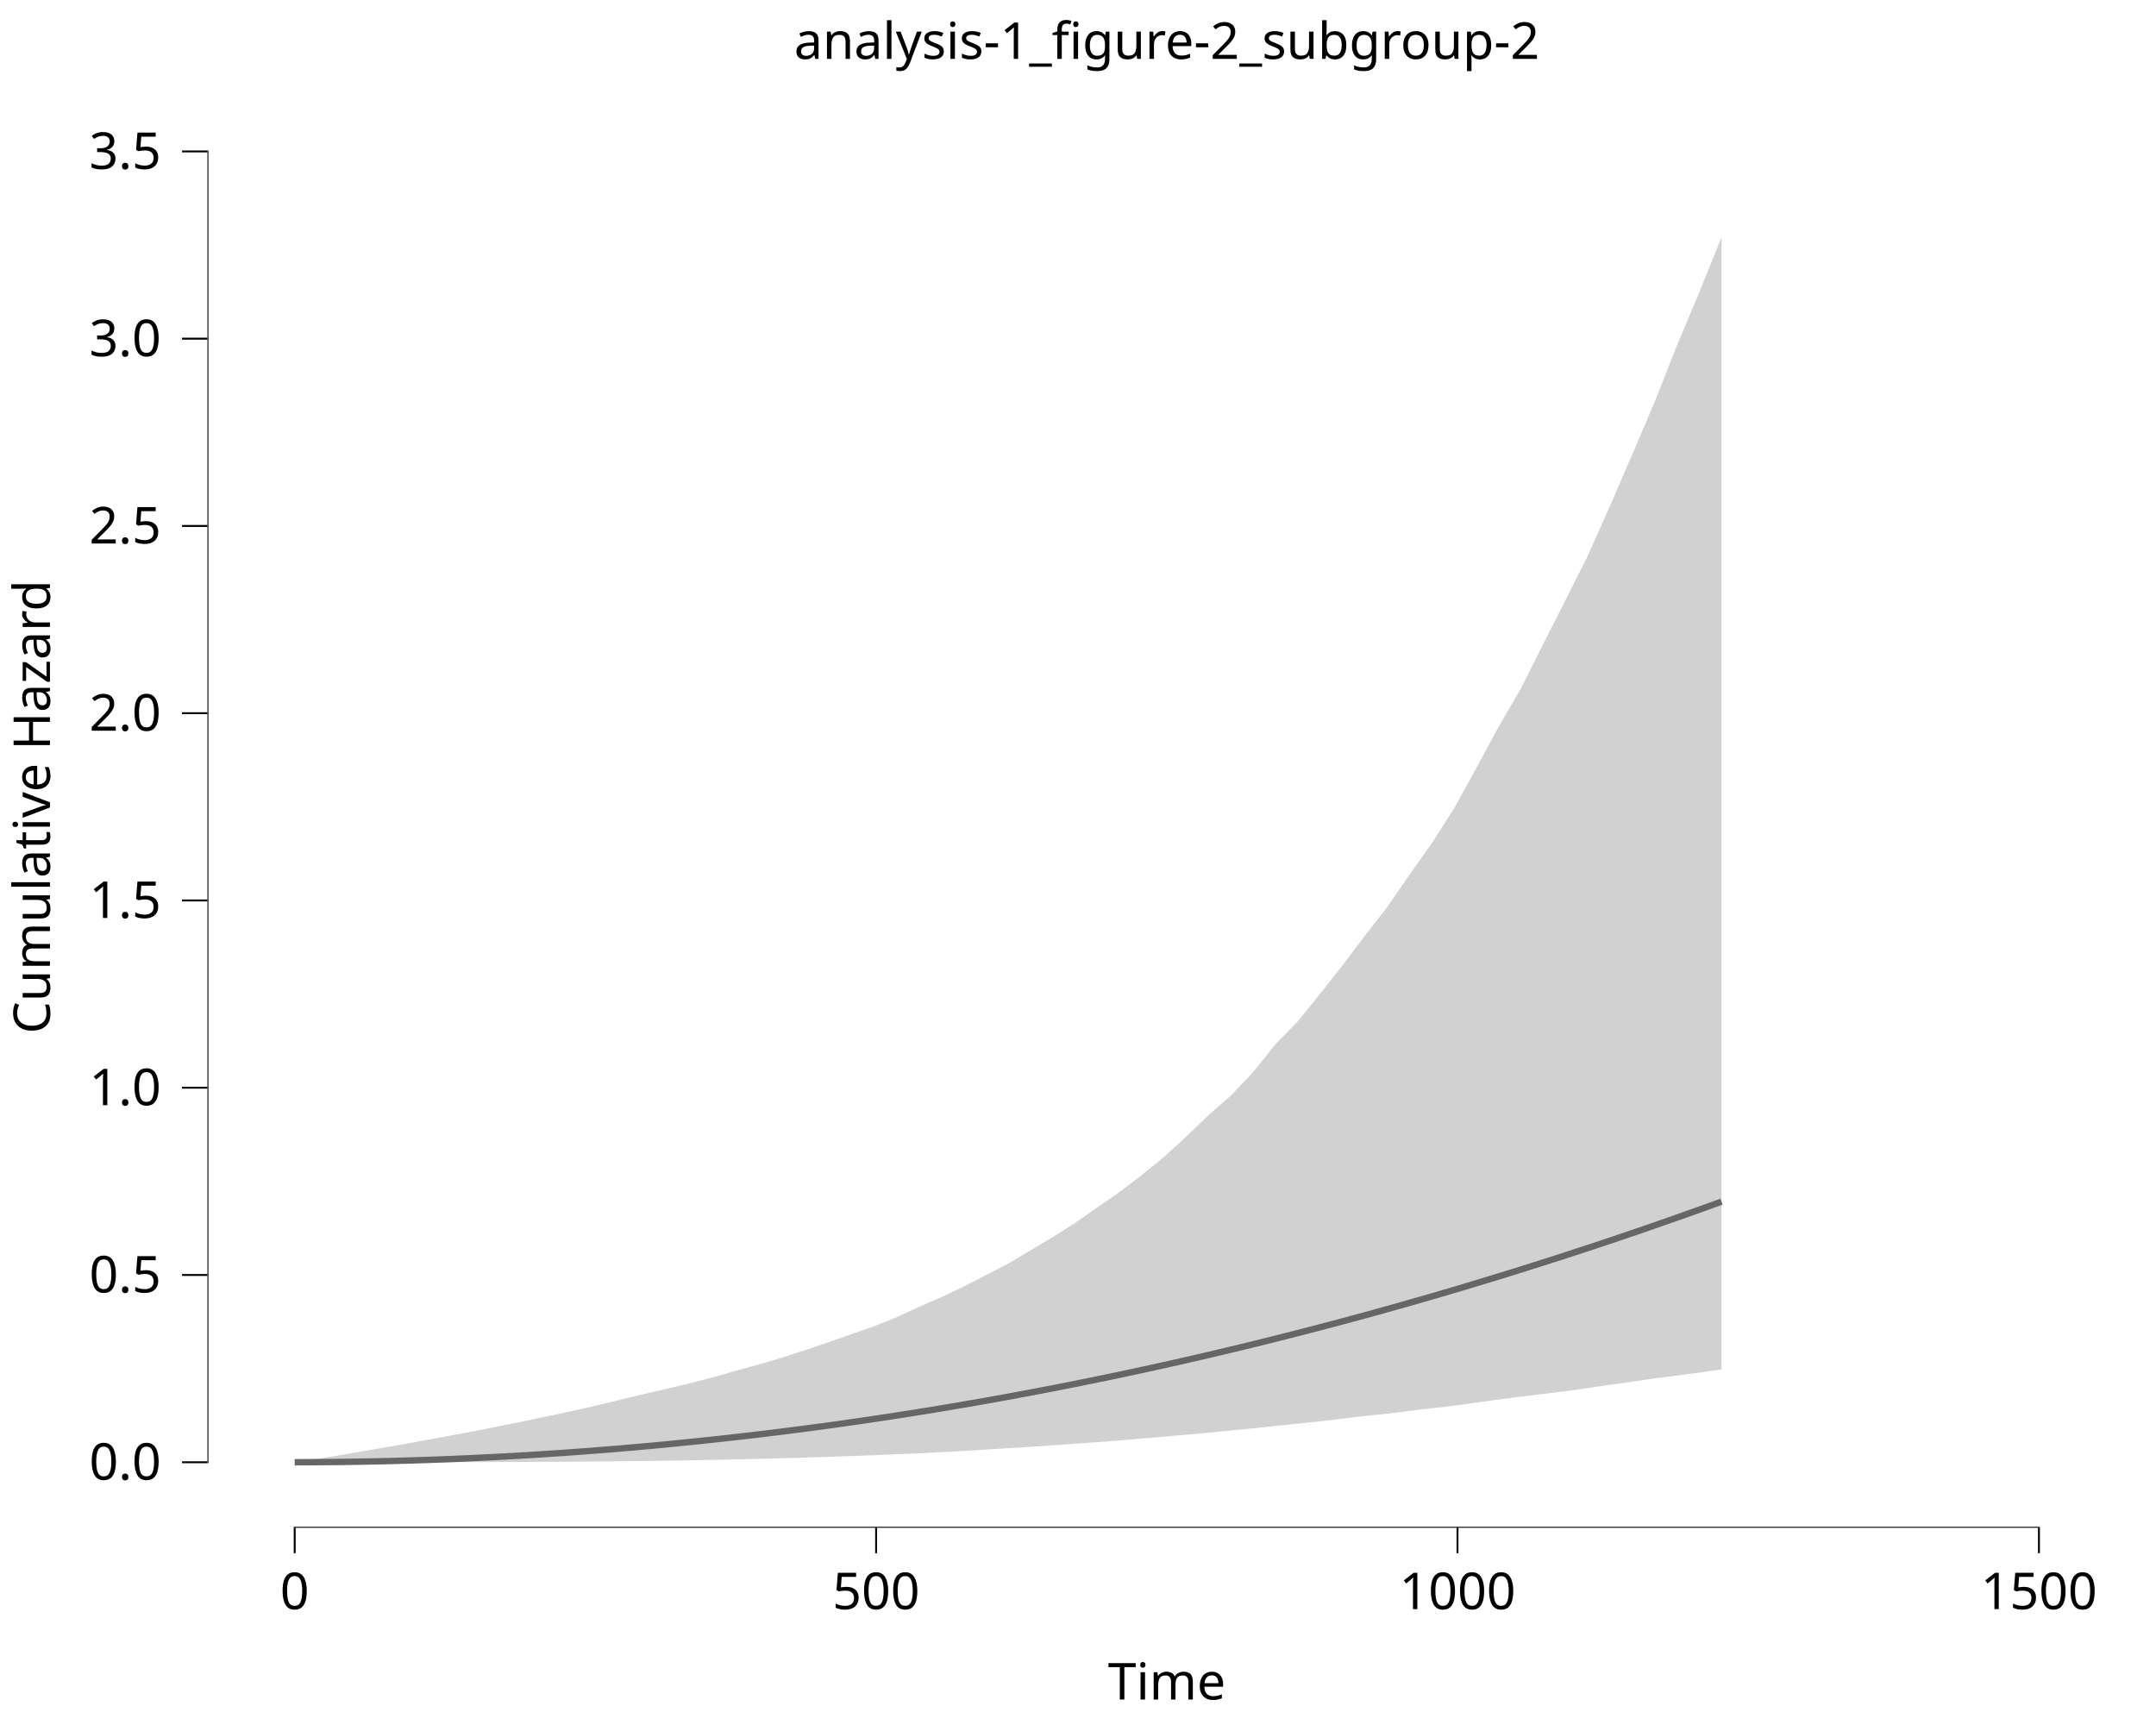
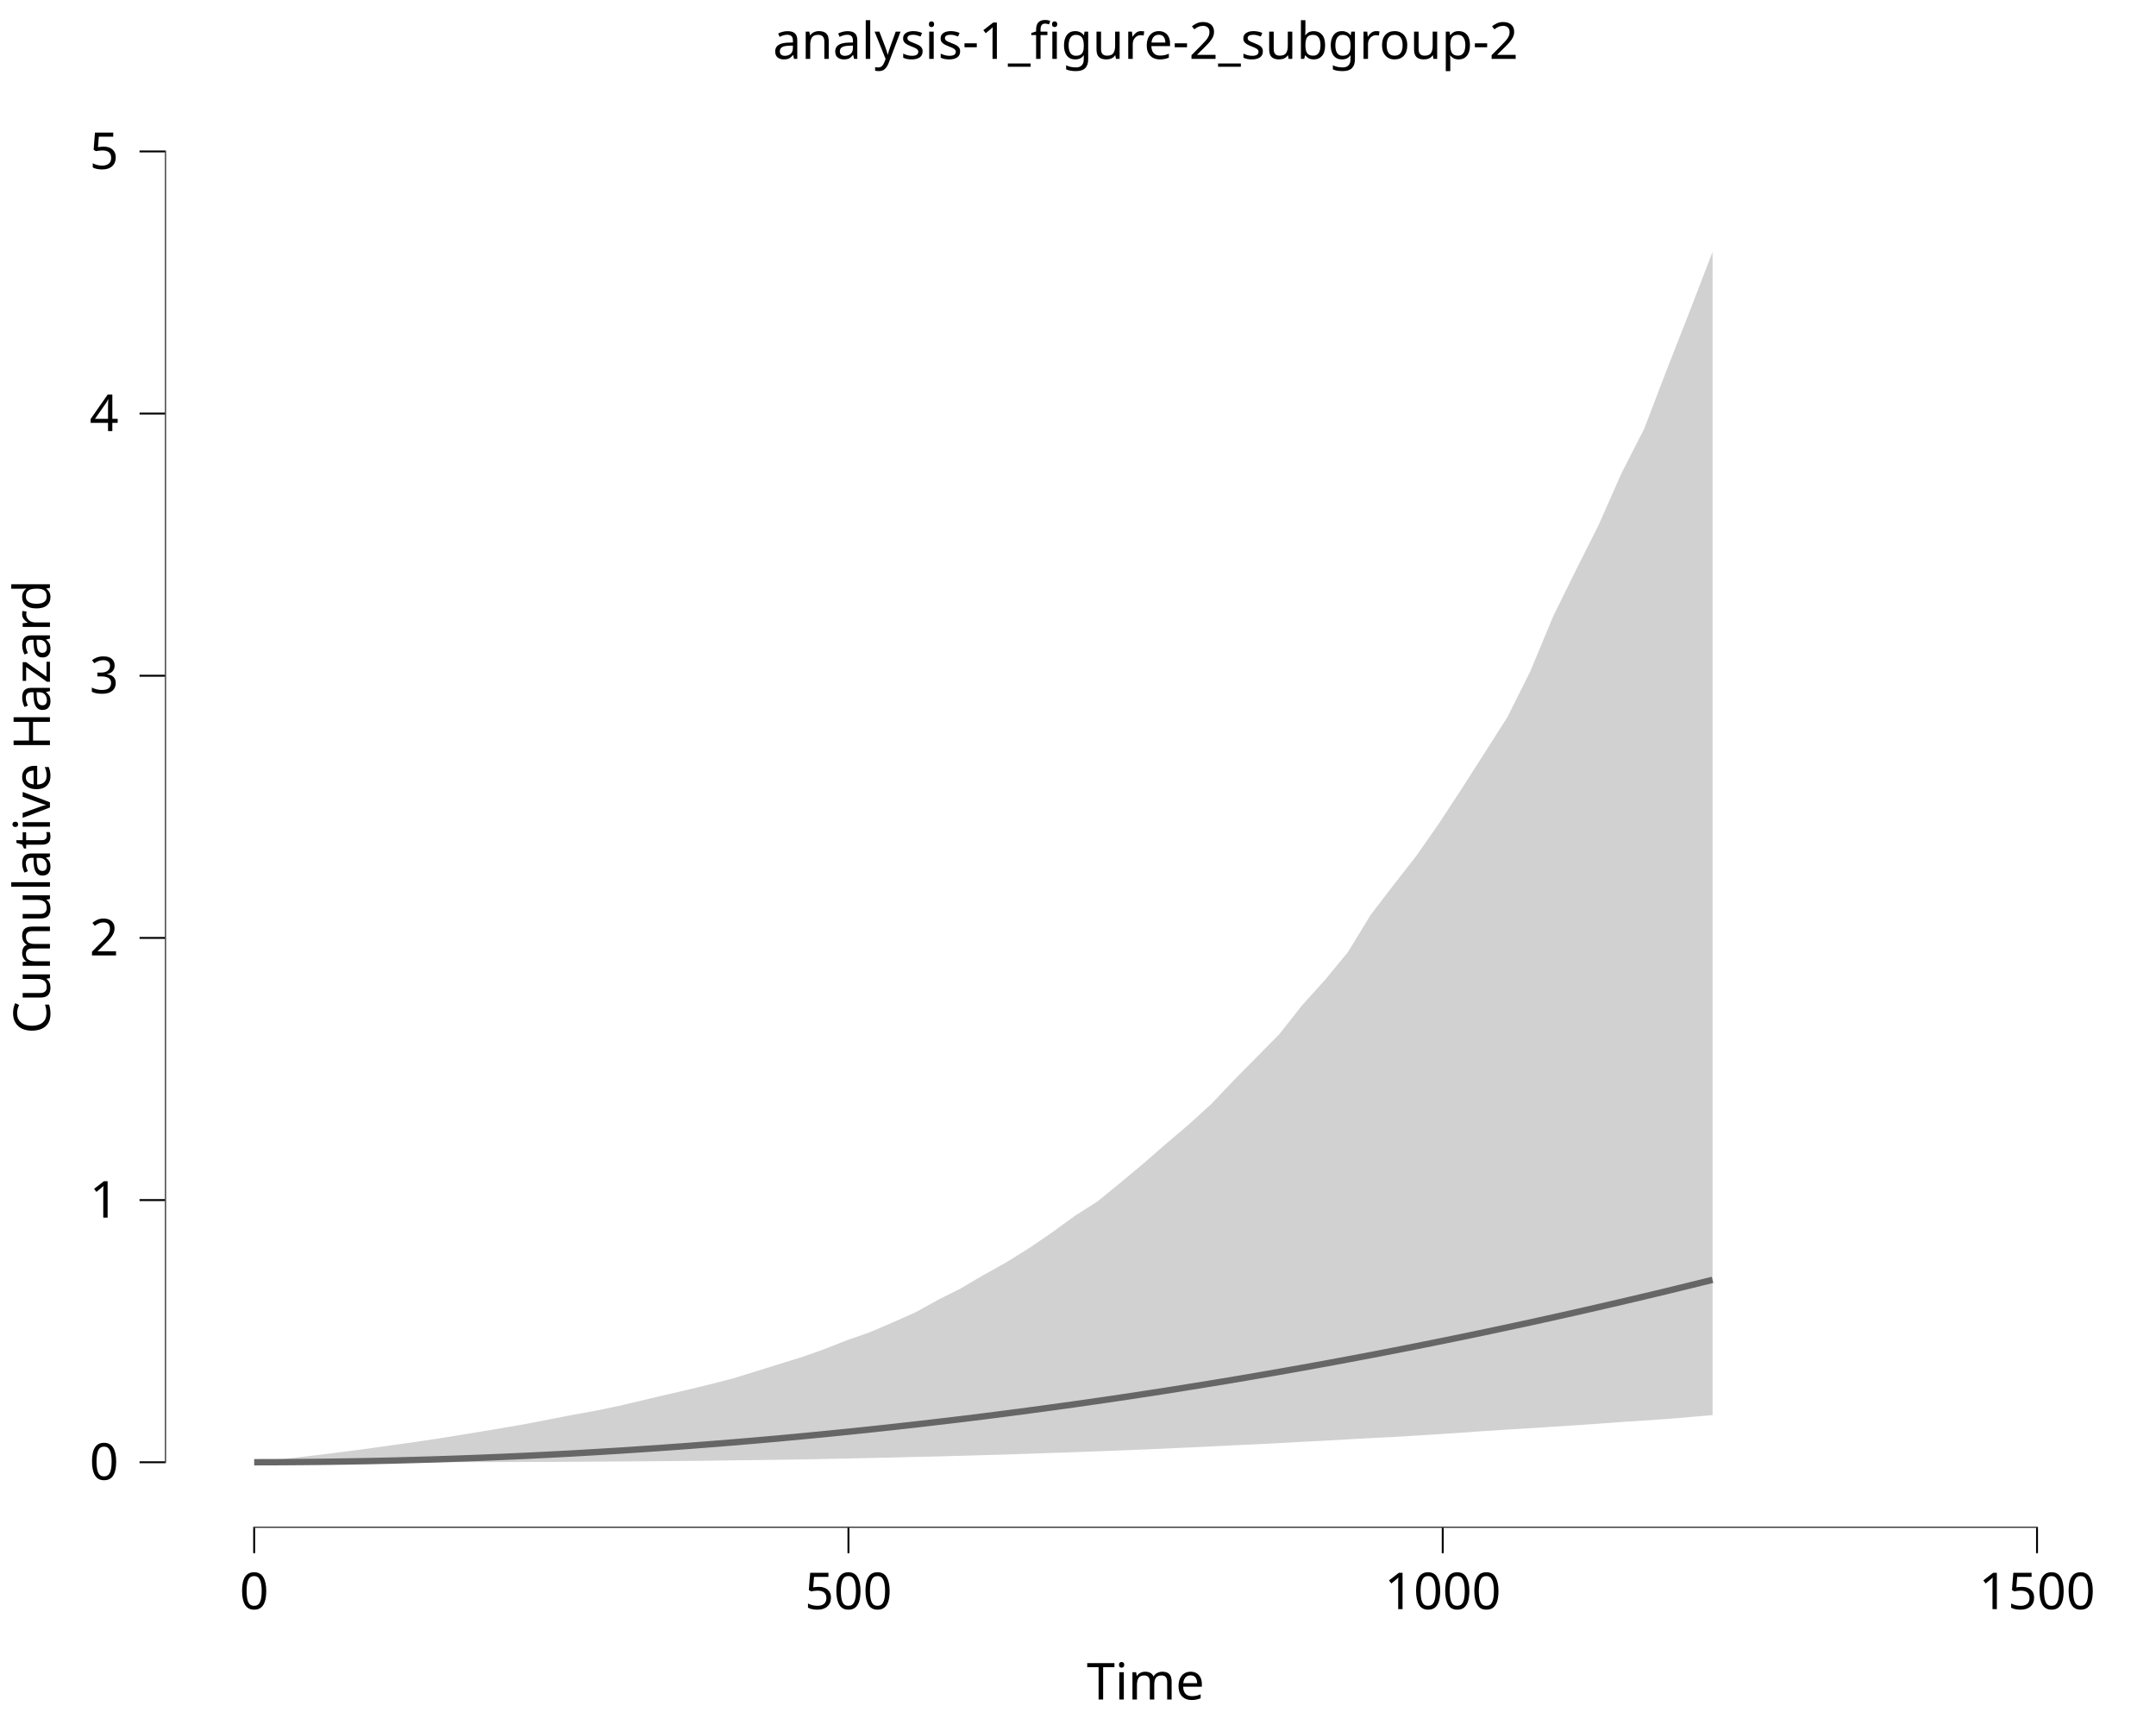
<svg xmlns="http://www.w3.org/2000/svg" class="svglite" data-engine-version="2.0" width="720.00pt" height="576.00pt" viewBox="0 0 720.00 576.00">
  <defs>
    <style type="text/css">
    .svglite line, .svglite polyline, .svglite polygon, .svglite path, .svglite rect, .svglite circle {
      fill: none;
      stroke: #000000;
      stroke-linecap: round;
      stroke-linejoin: round;
      stroke-miterlimit: 10.00;
    }
  </style>
  </defs>
  <rect width="100%" height="100%" style="stroke: none; fill: #FFFFFF;" />
  <defs>
    <clipPath id="cpMC4wMHw3MjAuMDB8MC4wMHw1NzYuMDA=">
      <rect x="0.00" y="0.00" width="720.00" height="576.00" />
    </clipPath>
  </defs>
  <g clip-path="url(#cpMC4wMHw3MjAuMDB8MC4wMHw1NzYuMDA=)">
-     <rect x="-0" y="0.00" width="720.00" height="576.00" style="stroke-width: 10.67; stroke: none;" />
+     <rect x="0.00" y="0.00" width="720.00" height="576.00" style="stroke-width: 10.67; stroke: none;" />
  </g>
  <defs>
-     <clipPath id="cpNjkuMjh8NzEwLjA0fDI4LjY4fDUxMC4xNA==">
-       <rect x="69.28" y="28.68" width="640.75" height="481.46" />
+     <clipPath id="cpNTUuMTF8NzEwLjA0fDI4LjY4fDUxMC4xNA==">
+       <rect x="55.11" y="28.68" width="654.93" height="481.46" />
    </clipPath>
  </defs>
-   <g clip-path="url(#cpNjkuMjh8NzEwLjA0fDI4LjY4fDUxMC4xNA==)">
-     <rect x="69.28" y="28.68" width="640.75" height="481.46" style="stroke-width: 10.67; stroke: none;" />
-     <polygon points="98.41,488.26 105.85,487.15 113.30,485.96 120.74,484.67 128.19,483.38 135.63,482.09 143.08,480.70 150.52,479.35 157.97,477.96 165.41,476.45 172.86,474.98 180.31,473.43 187.75,471.87 195.20,470.24 202.64,468.49 210.09,466.68 217.53,464.91 224.98,463.22 232.42,461.37 239.87,459.41 247.31,457.26 254.76,455.25 262.20,452.98 269.65,450.57 277.09,448.05 284.54,445.43 291.98,442.82 299.43,439.83 306.87,436.39 314.32,433.15 321.76,429.64 329.21,425.79 336.65,421.95 344.10,417.51 351.54,413.09 358.99,408.39 366.43,403.18 373.88,398.03 381.32,392.33 388.77,386.29 396.21,379.47 403.66,372.27 411.10,365.79 418.55,357.93 425.99,348.64 433.44,341.02 440.88,331.80 448.33,322.37 455.77,312.49 463.22,302.95 470.66,292.15 478.11,281.65 485.56,270.00 493.00,256.50 500.45,242.71 507.89,229.93 515.34,215.12 522.78,200.42 530.23,185.60 537.67,168.92 545.12,151.67 552.56,134.26 560.01,115.37 567.45,97.65 574.90,79.26 574.90,457.29 567.45,458.32 560.01,459.33 552.56,460.26 545.12,461.35 537.67,462.40 530.23,463.48 522.78,464.54 515.34,465.47 507.89,466.36 500.45,467.30 493.00,468.34 485.56,469.40 478.11,470.24 470.66,471.12 463.22,472.06 455.77,472.82 448.33,473.69 440.88,474.60 433.44,475.37 425.99,476.14 418.55,476.92 411.10,477.65 403.66,478.39 396.21,479.06 388.77,479.72 381.32,480.33 373.88,480.98 366.43,481.55 358.99,482.10 351.54,482.60 344.10,483.12 336.65,483.59 329.21,484.03 321.76,484.49 314.32,484.89 306.87,485.27 299.43,485.58 291.98,485.90 284.54,486.19 277.09,486.44 269.65,486.68 262.20,486.90 254.76,487.10 247.31,487.28 239.87,487.44 232.42,487.58 224.98,487.71 217.53,487.82 210.09,487.90 202.64,487.97 195.20,488.04 187.75,488.10 180.31,488.14 172.86,488.17 165.41,488.20 157.97,488.22 150.52,488.23 143.08,488.24 135.63,488.25 128.19,488.25 120.74,488.25 113.30,488.25 105.85,488.26 98.41,488.26 " style="stroke-width: 0.00; stroke: none; stroke-linecap: butt; fill: #666666; fill-opacity: 0.30;" />
-     <polyline points="98.41,488.26 105.85,487.15 113.30,485.96 120.74,484.67 128.19,483.38 135.63,482.09 143.08,480.70 150.52,479.35 157.97,477.96 165.41,476.45 172.86,474.98 180.31,473.43 187.75,471.87 195.20,470.24 202.64,468.49 210.09,466.68 217.53,464.91 224.98,463.22 232.42,461.37 239.87,459.41 247.31,457.26 254.76,455.25 262.20,452.98 269.65,450.57 277.09,448.05 284.54,445.43 291.98,442.82 299.43,439.83 306.87,436.39 314.32,433.15 321.76,429.64 329.21,425.79 336.65,421.95 344.10,417.51 351.54,413.09 358.99,408.39 366.43,403.18 373.88,398.03 381.32,392.33 388.77,386.29 396.21,379.47 403.66,372.27 411.10,365.79 418.55,357.93 425.99,348.64 433.44,341.02 440.88,331.80 448.33,322.37 455.77,312.49 463.22,302.95 470.66,292.15 478.11,281.65 485.56,270.00 493.00,256.50 500.45,242.71 507.89,229.93 515.34,215.12 522.78,200.42 530.23,185.60 537.67,168.92 545.12,151.67 552.56,134.26 560.01,115.37 567.45,97.65 574.90,79.26 " style="stroke-width: 1.07; stroke: none; stroke-linecap: butt;" />
-     <polyline points="574.90,457.29 567.45,458.32 560.01,459.33 552.56,460.26 545.12,461.35 537.67,462.40 530.23,463.48 522.78,464.54 515.34,465.47 507.89,466.36 500.45,467.30 493.00,468.34 485.56,469.40 478.11,470.24 470.66,471.12 463.22,472.06 455.77,472.82 448.33,473.69 440.88,474.60 433.44,475.37 425.99,476.14 418.55,476.92 411.10,477.65 403.66,478.39 396.21,479.06 388.77,479.72 381.32,480.33 373.88,480.98 366.43,481.55 358.99,482.10 351.54,482.60 344.10,483.12 336.65,483.59 329.21,484.03 321.76,484.49 314.32,484.89 306.87,485.27 299.43,485.58 291.98,485.90 284.54,486.19 277.09,486.44 269.65,486.68 262.20,486.90 254.76,487.10 247.31,487.28 239.87,487.44 232.42,487.58 224.98,487.71 217.53,487.82 210.09,487.90 202.64,487.97 195.20,488.04 187.75,488.10 180.31,488.14 172.86,488.17 165.41,488.20 157.97,488.22 150.52,488.23 143.08,488.24 135.63,488.25 128.19,488.25 120.74,488.25 113.30,488.25 105.85,488.26 98.41,488.26 " style="stroke-width: 1.07; stroke: none; stroke-linecap: butt;" />
-     <polyline points="98.41,488.26 105.85,488.23 113.30,488.17 120.74,488.06 128.19,487.91 135.63,487.71 143.08,487.48 150.52,487.20 157.97,486.87 165.41,486.51 172.86,486.10 180.31,485.65 187.75,485.16 195.20,484.62 202.64,484.04 210.09,483.42 217.53,482.76 224.98,482.05 232.42,481.30 239.87,480.51 247.31,479.68 254.76,478.81 262.20,477.89 269.65,476.93 277.09,475.93 284.54,474.88 291.98,473.79 299.43,472.67 306.87,471.49 314.32,470.28 321.76,469.02 329.21,467.73 336.65,466.39 344.10,465.00 351.54,463.58 358.99,462.11 366.43,460.60 373.88,459.05 381.32,457.46 388.77,455.82 396.21,454.14 403.66,452.42 411.10,450.66 418.55,448.86 425.99,447.01 433.44,445.12 440.88,443.19 448.33,441.22 455.77,439.21 463.22,437.15 470.66,435.05 478.11,432.91 485.56,430.73 493.00,428.50 500.45,426.23 507.89,423.92 515.34,421.57 522.78,419.18 530.23,416.74 537.67,414.27 545.12,411.75 552.56,409.19 560.01,406.58 567.45,403.94 574.90,401.25 " style="stroke-width: 2.13; stroke: #666666; stroke-linecap: butt;" />
-     <line x1="98.09" y1="510.14" x2="681.23" y2="510.14" style="stroke-width: 0.64; stroke-linecap: butt;" />
-     <line x1="69.28" y1="488.57" x2="69.28" y2="50.24" style="stroke-width: 0.64; stroke-linecap: butt;" />
-     <rect x="69.28" y="28.68" width="640.75" height="481.46" style="stroke-width: 0.00; stroke: none;" />
+   <g clip-path="url(#cpNTUuMTF8NzEwLjA0fDI4LjY4fDUxMC4xNA==)">
+     <rect x="55.11" y="28.68" width="654.93" height="481.46" style="stroke-width: 10.67; stroke: none;" />
+     <polygon points="84.88,488.26 92.49,487.46 100.10,486.56 107.70,485.66 115.31,484.70 122.92,483.70 130.53,482.63 138.14,481.57 145.75,480.44 153.36,479.22 160.97,477.97 168.58,476.70 176.19,475.37 183.80,473.89 191.41,472.41 199.02,471.04 206.63,469.45 214.24,467.66 221.85,465.86 229.46,464.10 237.07,462.25 244.68,460.31 252.29,457.96 259.90,455.58 267.51,453.24 275.12,450.56 282.73,447.56 290.34,444.92 297.95,441.65 305.56,438.28 313.17,434.08 320.78,430.26 328.39,425.78 336.00,421.55 343.61,416.80 351.22,411.62 358.83,406.07 366.44,401.23 374.05,395.02 381.66,388.68 389.27,382.04 396.88,375.58 404.49,368.66 412.10,360.64 419.71,352.95 427.32,345.22 434.93,335.56 442.54,327.14 450.15,317.92 457.76,305.45 465.37,295.54 472.98,285.79 480.59,274.88 488.20,263.28 495.81,251.37 503.42,239.41 511.03,224.20 518.64,205.90 526.25,190.44 533.86,175.31 541.47,158.09 549.08,143.16 556.69,123.29 564.30,103.90 571.91,84.09 571.91,472.52 564.30,473.17 556.69,473.81 549.08,474.33 541.47,474.83 533.86,475.39 526.25,475.91 518.64,476.41 511.03,476.89 503.42,477.35 495.81,477.85 488.20,478.37 480.59,478.89 472.98,479.36 465.37,479.81 457.76,480.20 450.15,480.61 442.54,481.06 434.93,481.44 427.32,481.87 419.71,482.25 412.10,482.59 404.49,482.98 396.88,483.34 389.27,483.69 381.66,484.02 374.05,484.33 366.44,484.62 358.83,484.90 351.22,485.15 343.61,485.42 336.00,485.67 328.39,485.89 320.78,486.11 313.17,486.32 305.56,486.48 297.95,486.69 290.34,486.85 282.73,487.02 275.12,487.18 267.51,487.33 259.90,487.44 252.29,487.54 244.68,487.64 237.07,487.74 229.46,487.82 221.85,487.89 214.24,487.96 206.63,488.01 199.02,488.06 191.41,488.10 183.80,488.14 176.19,488.16 168.58,488.19 160.97,488.21 153.36,488.22 145.75,488.23 138.14,488.24 130.53,488.25 122.92,488.25 115.31,488.25 107.70,488.25 100.10,488.26 92.49,488.26 84.88,488.26 " style="stroke-width: 0.00; stroke: none; stroke-linecap: butt; fill: #666666; fill-opacity: 0.30;" />
+     <polyline points="84.88,488.26 92.49,487.46 100.10,486.56 107.70,485.66 115.31,484.70 122.92,483.70 130.53,482.63 138.14,481.57 145.75,480.44 153.36,479.22 160.97,477.97 168.58,476.70 176.19,475.37 183.80,473.89 191.41,472.41 199.02,471.04 206.63,469.45 214.24,467.66 221.85,465.86 229.46,464.10 237.07,462.25 244.68,460.31 252.29,457.96 259.90,455.58 267.51,453.24 275.12,450.56 282.73,447.56 290.34,444.92 297.95,441.65 305.56,438.28 313.17,434.08 320.78,430.26 328.39,425.78 336.00,421.55 343.61,416.80 351.22,411.62 358.83,406.07 366.44,401.23 374.05,395.02 381.66,388.68 389.27,382.04 396.88,375.58 404.49,368.66 412.10,360.64 419.71,352.95 427.32,345.22 434.93,335.56 442.54,327.14 450.15,317.92 457.76,305.45 465.37,295.54 472.98,285.79 480.59,274.88 488.20,263.28 495.81,251.37 503.42,239.41 511.03,224.20 518.64,205.90 526.25,190.44 533.86,175.31 541.47,158.09 549.08,143.16 556.69,123.29 564.30,103.90 571.91,84.09 " style="stroke-width: 1.07; stroke: none; stroke-linecap: butt;" />
+     <polyline points="571.91,472.52 564.30,473.17 556.69,473.81 549.08,474.33 541.47,474.83 533.86,475.39 526.25,475.91 518.64,476.41 511.03,476.89 503.42,477.35 495.81,477.85 488.20,478.37 480.59,478.89 472.98,479.36 465.37,479.81 457.76,480.20 450.15,480.61 442.54,481.06 434.93,481.44 427.32,481.87 419.71,482.25 412.10,482.59 404.49,482.98 396.88,483.34 389.27,483.69 381.66,484.02 374.05,484.33 366.44,484.62 358.83,484.90 351.22,485.15 343.61,485.42 336.00,485.67 328.39,485.89 320.78,486.11 313.17,486.32 305.56,486.48 297.95,486.69 290.34,486.85 282.73,487.02 275.12,487.18 267.51,487.33 259.90,487.44 252.29,487.54 244.68,487.64 237.07,487.74 229.46,487.82 221.85,487.89 214.24,487.96 206.63,488.01 199.02,488.06 191.41,488.10 183.80,488.14 176.19,488.16 168.58,488.19 160.97,488.21 153.36,488.22 145.75,488.23 138.14,488.24 130.53,488.25 122.92,488.25 115.31,488.25 107.70,488.25 100.10,488.26 92.49,488.26 84.88,488.26 " style="stroke-width: 1.07; stroke: none; stroke-linecap: butt;" />
+     <polyline points="84.88,488.26 92.49,488.24 100.10,488.19 107.70,488.12 115.31,488.01 122.92,487.88 130.53,487.71 138.14,487.51 145.75,487.29 153.36,487.03 160.97,486.75 168.58,486.43 176.19,486.09 183.80,485.71 191.41,485.31 199.02,484.87 206.63,484.41 214.24,483.91 221.85,483.39 229.46,482.84 237.07,482.25 244.68,481.64 252.29,481.00 259.90,480.33 267.51,479.62 275.12,478.89 282.73,478.13 290.34,477.34 297.95,476.52 305.56,475.67 313.17,474.79 320.78,473.89 328.39,472.95 336.00,471.98 343.61,470.98 351.22,469.95 358.83,468.90 366.44,467.81 374.05,466.70 381.66,465.55 389.27,464.38 396.88,463.17 404.49,461.94 412.10,460.68 419.71,459.38 427.32,458.06 434.93,456.71 442.54,455.33 450.15,453.92 457.76,452.48 465.37,451.01 472.98,449.51 480.59,447.98 488.20,446.43 495.81,444.84 503.42,443.22 511.03,441.58 518.64,439.90 526.25,438.20 533.86,436.46 541.47,434.70 549.08,432.91 556.69,431.09 564.30,429.23 571.91,427.35 " style="stroke-width: 2.13; stroke: #666666; stroke-linecap: butt;" />
+     <line x1="84.56" y1="510.14" x2="680.59" y2="510.14" style="stroke-width: 0.64; stroke-linecap: butt;" />
+     <line x1="55.11" y1="488.57" x2="55.11" y2="50.24" style="stroke-width: 0.64; stroke-linecap: butt;" />
+     <rect x="55.11" y="28.68" width="654.93" height="481.46" style="stroke-width: 0.00; stroke: none;" />
  </g>
  <g clip-path="url(#cpMC4wMHw3MjAuMDB8MC4wMHw1NzYuMDA=)">
-     <polyline points="69.28,510.14 69.28,28.68 " style="stroke-width: 0.00; stroke: none; stroke-linecap: butt;" />
-     <text x="53.81" y="494.10" text-anchor="end" style="font-size: 17.00px; font-family: sans;" textLength="23.63px" lengthAdjust="spacingAndGlyphs">0.0</text>
-     <text x="53.81" y="431.58" text-anchor="end" style="font-size: 17.00px; font-family: sans;" textLength="23.63px" lengthAdjust="spacingAndGlyphs">0.5</text>
-     <text x="53.81" y="369.05" text-anchor="end" style="font-size: 17.00px; font-family: sans;" textLength="23.63px" lengthAdjust="spacingAndGlyphs">1.0</text>
-     <text x="53.81" y="306.52" text-anchor="end" style="font-size: 17.00px; font-family: sans;" textLength="23.63px" lengthAdjust="spacingAndGlyphs">1.5</text>
-     <text x="53.81" y="243.99" text-anchor="end" style="font-size: 17.00px; font-family: sans;" textLength="23.63px" lengthAdjust="spacingAndGlyphs">2.0</text>
-     <text x="53.81" y="181.47" text-anchor="end" style="font-size: 17.00px; font-family: sans;" textLength="23.63px" lengthAdjust="spacingAndGlyphs">2.5</text>
-     <text x="53.81" y="118.94" text-anchor="end" style="font-size: 17.00px; font-family: sans;" textLength="23.63px" lengthAdjust="spacingAndGlyphs">3.0</text>
-     <text x="53.81" y="56.41" text-anchor="end" style="font-size: 17.00px; font-family: sans;" textLength="23.63px" lengthAdjust="spacingAndGlyphs">3.5</text>
-     <polyline points="60.78,488.26 69.28,488.26 " style="stroke-width: 0.64; stroke-linecap: butt;" />
-     <polyline points="60.78,425.73 69.28,425.73 " style="stroke-width: 0.64; stroke-linecap: butt;" />
-     <polyline points="60.78,363.20 69.28,363.20 " style="stroke-width: 0.64; stroke-linecap: butt;" />
-     <polyline points="60.78,300.67 69.28,300.67 " style="stroke-width: 0.64; stroke-linecap: butt;" />
-     <polyline points="60.78,238.15 69.28,238.15 " style="stroke-width: 0.64; stroke-linecap: butt;" />
-     <polyline points="60.78,175.62 69.28,175.62 " style="stroke-width: 0.64; stroke-linecap: butt;" />
-     <polyline points="60.78,113.09 69.28,113.09 " style="stroke-width: 0.64; stroke-linecap: butt;" />
-     <polyline points="60.78,50.56 69.28,50.56 " style="stroke-width: 0.64; stroke-linecap: butt;" />
-     <polyline points="69.28,510.14 710.04,510.14 " style="stroke-width: 0.00; stroke: none; stroke-linecap: butt;" />
-     <polyline points="98.41,518.64 98.41,510.14 " style="stroke-width: 0.64; stroke-linecap: butt;" />
-     <polyline points="292.58,518.64 292.58,510.14 " style="stroke-width: 0.64; stroke-linecap: butt;" />
-     <polyline points="486.74,518.64 486.74,510.14 " style="stroke-width: 0.64; stroke-linecap: butt;" />
-     <polyline points="680.91,518.64 680.91,510.14 " style="stroke-width: 0.64; stroke-linecap: butt;" />
-     <text x="98.41" y="537.32" text-anchor="middle" style="font-size: 17.00px; font-family: sans;" textLength="9.46px" lengthAdjust="spacingAndGlyphs">0</text>
-     <text x="292.58" y="537.32" text-anchor="middle" style="font-size: 17.00px; font-family: sans;" textLength="28.37px" lengthAdjust="spacingAndGlyphs">500</text>
-     <text x="486.74" y="537.32" text-anchor="middle" style="font-size: 17.00px; font-family: sans;" textLength="37.82px" lengthAdjust="spacingAndGlyphs">1000</text>
-     <text x="680.91" y="537.32" text-anchor="middle" style="font-size: 17.00px; font-family: sans;" textLength="37.82px" lengthAdjust="spacingAndGlyphs">1500</text>
-     <text x="389.66" y="567.49" text-anchor="middle" style="font-size: 17.00px; font-family: sans;" textLength="37.78px" lengthAdjust="spacingAndGlyphs">Time</text>
+     <polyline points="55.11,510.14 55.11,28.68 " style="stroke-width: 0.00; stroke: none; stroke-linecap: butt;" />
+     <text x="39.63" y="494.10" text-anchor="end" style="font-size: 17.00px; font-family: sans;" textLength="9.46px" lengthAdjust="spacingAndGlyphs">0</text>
+     <text x="39.63" y="406.57" text-anchor="end" style="font-size: 17.00px; font-family: sans;" textLength="9.46px" lengthAdjust="spacingAndGlyphs">1</text>
+     <text x="39.63" y="319.03" text-anchor="end" style="font-size: 17.00px; font-family: sans;" textLength="9.46px" lengthAdjust="spacingAndGlyphs">2</text>
+     <text x="39.63" y="231.49" text-anchor="end" style="font-size: 17.00px; font-family: sans;" textLength="9.46px" lengthAdjust="spacingAndGlyphs">3</text>
+     <text x="39.63" y="143.95" text-anchor="end" style="font-size: 17.00px; font-family: sans;" textLength="9.46px" lengthAdjust="spacingAndGlyphs">4</text>
+     <text x="39.63" y="56.41" text-anchor="end" style="font-size: 17.00px; font-family: sans;" textLength="9.46px" lengthAdjust="spacingAndGlyphs">5</text>
+     <polyline points="46.60,488.26 55.11,488.26 " style="stroke-width: 0.64; stroke-linecap: butt;" />
+     <polyline points="46.60,400.72 55.11,400.72 " style="stroke-width: 0.64; stroke-linecap: butt;" />
+     <polyline points="46.60,313.18 55.11,313.18 " style="stroke-width: 0.64; stroke-linecap: butt;" />
+     <polyline points="46.60,225.64 55.11,225.64 " style="stroke-width: 0.64; stroke-linecap: butt;" />
+     <polyline points="46.60,138.10 55.11,138.10 " style="stroke-width: 0.64; stroke-linecap: butt;" />
+     <polyline points="46.60,50.56 55.11,50.56 " style="stroke-width: 0.64; stroke-linecap: butt;" />
+     <polyline points="55.11,510.14 710.04,510.14 " style="stroke-width: 0.00; stroke: none; stroke-linecap: butt;" />
+     <polyline points="84.88,518.64 84.88,510.14 " style="stroke-width: 0.64; stroke-linecap: butt;" />
+     <polyline points="283.34,518.64 283.34,510.14 " style="stroke-width: 0.64; stroke-linecap: butt;" />
+     <polyline points="481.80,518.64 481.80,510.14 " style="stroke-width: 0.64; stroke-linecap: butt;" />
+     <polyline points="680.27,518.64 680.27,510.14 " style="stroke-width: 0.64; stroke-linecap: butt;" />
+     <text x="84.88" y="537.32" text-anchor="middle" style="font-size: 17.00px; font-family: sans;" textLength="9.46px" lengthAdjust="spacingAndGlyphs">0</text>
+     <text x="283.34" y="537.32" text-anchor="middle" style="font-size: 17.00px; font-family: sans;" textLength="28.37px" lengthAdjust="spacingAndGlyphs">500</text>
+     <text x="481.80" y="537.32" text-anchor="middle" style="font-size: 17.00px; font-family: sans;" textLength="37.82px" lengthAdjust="spacingAndGlyphs">1000</text>
+     <text x="680.27" y="537.32" text-anchor="middle" style="font-size: 17.00px; font-family: sans;" textLength="37.82px" lengthAdjust="spacingAndGlyphs">1500</text>
+     <text x="382.57" y="567.49" text-anchor="middle" style="font-size: 17.00px; font-family: sans;" textLength="37.78px" lengthAdjust="spacingAndGlyphs">Time</text>
    <text transform="translate(16.68,269.41) rotate(-90)" text-anchor="middle" style="font-size: 17.00px; font-family: sans;" textLength="144.59px" lengthAdjust="spacingAndGlyphs">Cumulative Hazard</text>
-     <text x="389.66" y="19.67" text-anchor="middle" style="font-size: 17.00px; font-family: sans;" textLength="239.12px" lengthAdjust="spacingAndGlyphs">analysis-1_figure-2_subgroup-2</text>
+     <text x="382.57" y="19.67" text-anchor="middle" style="font-size: 17.00px; font-family: sans;" textLength="239.12px" lengthAdjust="spacingAndGlyphs">analysis-1_figure-2_subgroup-2</text>
  </g>
</svg>
